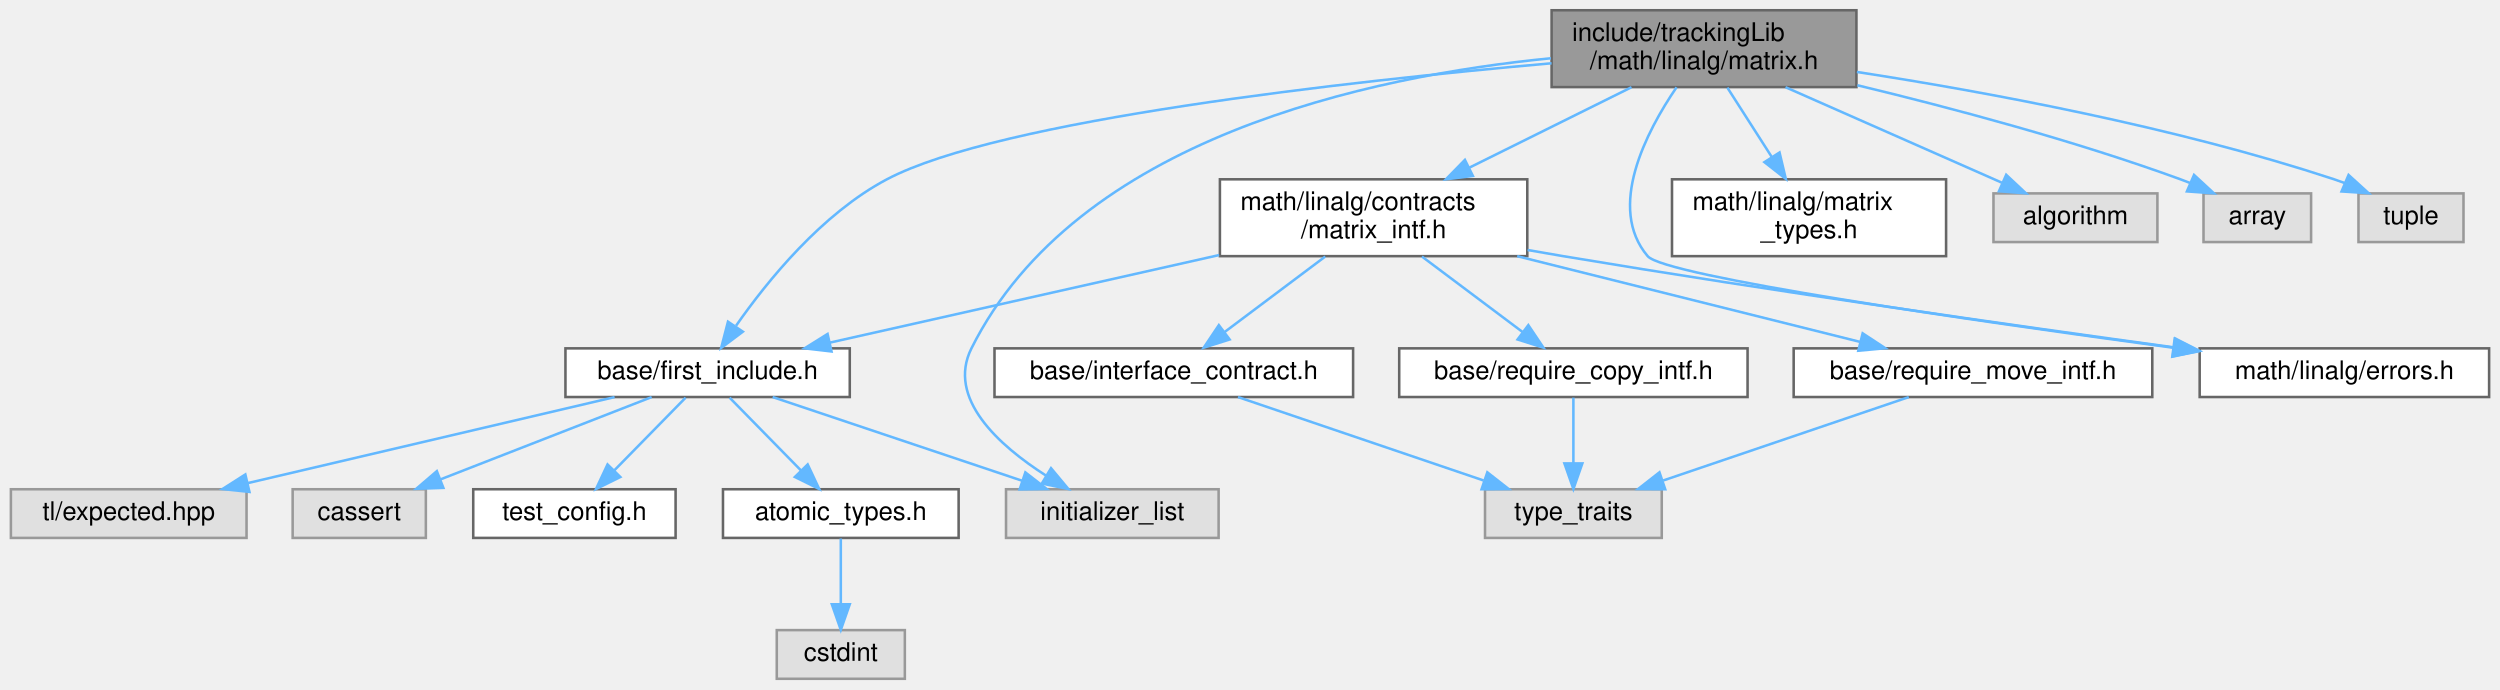
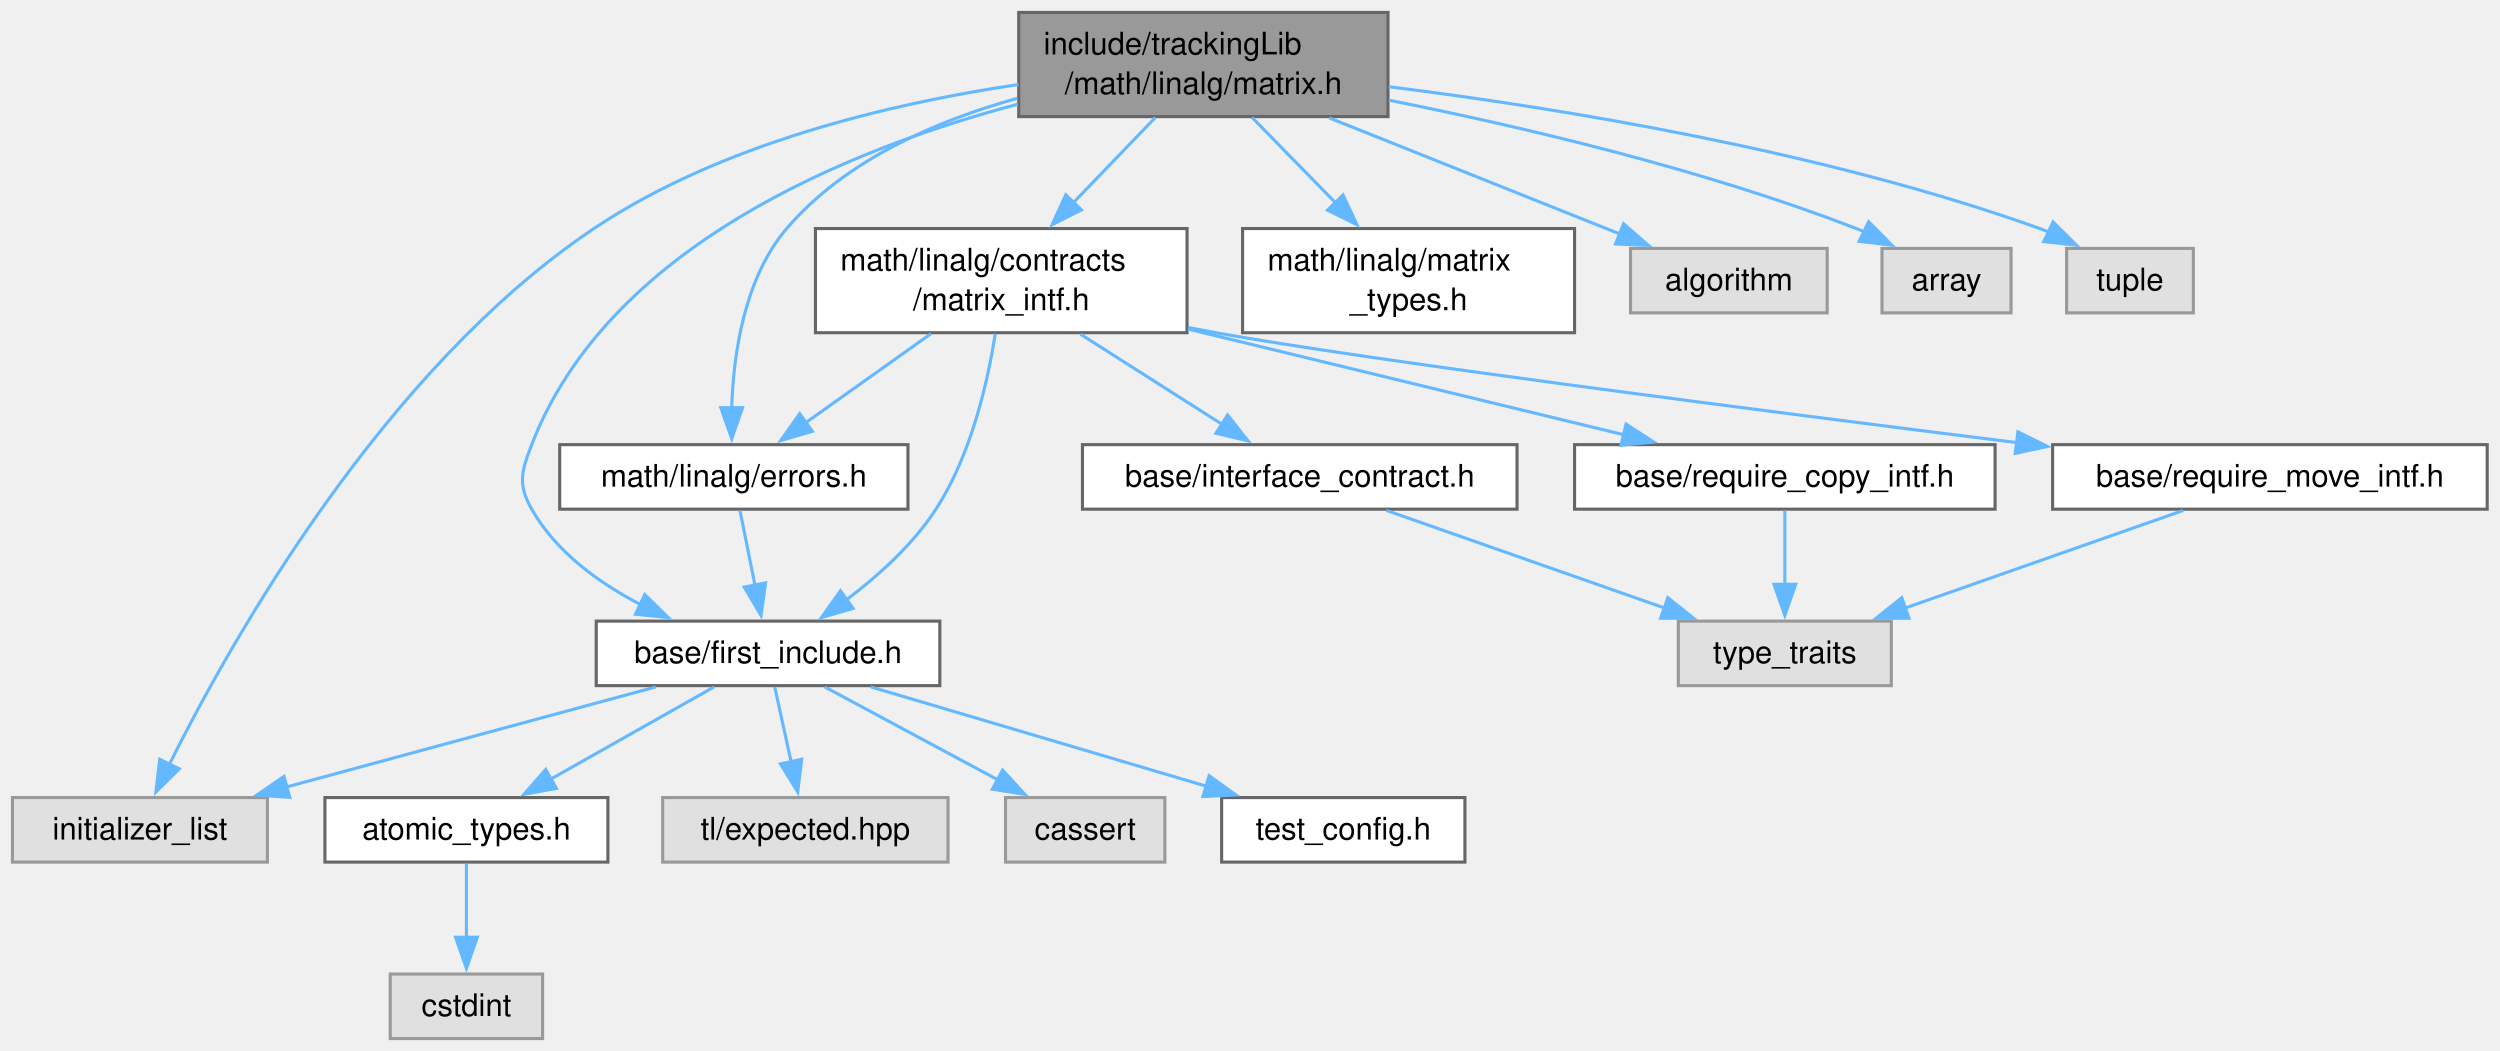
- <svg xmlns="http://www.w3.org/2000/svg" xmlns:xlink="http://www.w3.org/1999/xlink" width="976pt" height="269pt" viewBox="0.00 0.00 975.50 269.00">
-   <g id="graph0" class="graph" transform="scale(1 1) rotate(0) translate(4 265)">
+ <svg xmlns="http://www.w3.org/2000/svg" xmlns:xlink="http://www.w3.org/1999/xlink" width="804pt" height="338pt" viewBox="0.00 0.00 804.00 338.00">
+   <g id="graph0" class="graph" transform="scale(1 1) rotate(0) translate(4 334)">
    <g id="Node000001" class="node">
      <g id="a_Node000001">
        <a xlink:title=" ">
-           <polygon fill="#999999" stroke="#666666" points="720.5,-261 601.5,-261 601.5,-231 720.5,-231 720.5,-261" />
-           <text text-anchor="start" x="609.5" y="-249" font-family="Helvetica,sans-Serif" font-size="10.00">include/trackingLib</text>
-           <text text-anchor="middle" x="661" y="-238" font-family="Helvetica,sans-Serif" font-size="10.00">/math/linalg/matrix.h</text>
+           <polygon fill="#999999" stroke="#666666" points="442.38,-330 323.62,-330 323.62,-296.5 442.38,-296.5 442.38,-330" />
+           <text xml:space="preserve" text-anchor="start" x="331.62" y="-316.5" font-family="Helvetica,sans-Serif" font-size="10.00">include/trackingLib</text>
+           <text xml:space="preserve" text-anchor="middle" x="383" y="-303.75" font-family="Helvetica,sans-Serif" font-size="10.00">/math/linalg/matrix.h</text>
        </a>
      </g>
    </g>
    <g id="Node000002" class="node">
      <g id="a_Node000002">
        <a xlink:href="first__include_8h.html" target="_top" xlink:title=" ">
-           <polygon fill="white" stroke="#666666" points="327.5,-129 216.5,-129 216.5,-110 327.5,-110 327.5,-129" />
-           <text text-anchor="middle" x="272" y="-117" font-family="Helvetica,sans-Serif" font-size="10.00">base/first_include.h</text>
+           <polygon fill="white" stroke="#666666" points="298.25,-134.25 187.75,-134.25 187.75,-113.5 298.25,-113.5 298.25,-134.25" />
+           <text xml:space="preserve" text-anchor="middle" x="243" y="-120.75" font-family="Helvetica,sans-Serif" font-size="10.00">base/first_include.h</text>
        </a>
      </g>
    </g>
    <g id="edge1_Node000001_Node000002" class="edge">
      <g id="a_edge1_Node000001_Node000002">
        <a xlink:title=" ">
-           <path fill="none" stroke="#63b8ff" d="M601.48,-240.3C521.95,-233.25 385.93,-218.21 342,-195 316.58,-181.57 295.3,-155.3 283.1,-137.83" />
-           <polygon fill="#63b8ff" stroke="#63b8ff" points="285.76,-135.51 277.29,-129.16 279.95,-139.41 285.76,-135.51" />
+           <path fill="none" stroke="#63b8ff" d="M323.29,-300.49C268.25,-285.82 191.49,-254.49 167,-191 163.68,-182.4 162.45,-178.27 167,-170.25 174.74,-156.62 188.37,-146.65 201.98,-139.58" />
+           <polygon fill="#63b8ff" stroke="#63b8ff" points="203.36,-142.8 210.91,-135.38 200.37,-136.47 203.36,-142.8" />
        </a>
      </g>
    </g>
    <g id="Node000008" class="node">
      <g id="a_Node000008">
        <a xlink:title=" ">
-           <polygon fill="#e0e0e0" stroke="#999999" points="471.5,-74 388.5,-74 388.5,-55 471.5,-55 471.5,-74" />
-           <text text-anchor="middle" x="430" y="-62" font-family="Helvetica,sans-Serif" font-size="10.00">initializer_list</text>
-         </a>
-       </g>
-     </g>
-     <g id="edge21_Node000001_Node000008" class="edge">
-       <g id="a_edge21_Node000001_Node000008">
-         <a xlink:title=" ">
-           <path fill="none" stroke="#63b8ff" d="M601.21,-242.26C530.15,-235.25 416.04,-211.07 375,-129 365.26,-109.52 385.6,-91.16 404.24,-79.24" />
-           <polygon fill="#63b8ff" stroke="#63b8ff" points="406.07,-82.22 412.85,-74.08 402.47,-76.22 406.07,-82.22" />
+           <polygon fill="#e0e0e0" stroke="#999999" points="82,-77.5 0,-77.5 0,-56.75 82,-56.75 82,-77.5" />
+           <text xml:space="preserve" text-anchor="middle" x="41" y="-64" font-family="Helvetica,sans-Serif" font-size="10.00">initializer_list</text>
+         </a>
+       </g>
+     </g>
+     <g id="edge22_Node000001_Node000008" class="edge">
+       <g id="a_edge22_Node000001_Node000008">
+         <a xlink:title=" ">
+           <path fill="none" stroke="#63b8ff" d="M323.52,-306.82C282.33,-300.72 227.8,-287.81 187,-260.5 119.14,-215.07 70.02,-127.41 50.41,-88.08" />
+           <polygon fill="#63b8ff" stroke="#63b8ff" points="53.66,-86.75 46.14,-79.29 47.37,-89.81 53.66,-86.75" />
        </a>
      </g>
    </g>
    <g id="Node000009" class="node">
      <g id="a_Node000009">
        <a xlink:href="matrix__intf_8h.html" target="_top" xlink:title=" ">
-           <polygon fill="white" stroke="#666666" points="592,-195 472,-195 472,-165 592,-165 592,-195" />
-           <text text-anchor="start" x="480" y="-183" font-family="Helvetica,sans-Serif" font-size="10.00">math/linalg/contracts</text>
-           <text text-anchor="middle" x="532" y="-172" font-family="Helvetica,sans-Serif" font-size="10.00">/matrix_intf.h</text>
+           <polygon fill="white" stroke="#666666" points="377.75,-260.5 258.25,-260.5 258.25,-227 377.75,-227 377.75,-260.5" />
+           <text xml:space="preserve" text-anchor="start" x="266.25" y="-247" font-family="Helvetica,sans-Serif" font-size="10.00">math/linalg/contracts</text>
+           <text xml:space="preserve" text-anchor="middle" x="318" y="-234.25" font-family="Helvetica,sans-Serif" font-size="10.00">/matrix_intf.h</text>
        </a>
      </g>
    </g>
    <g id="edge8_Node000001_Node000009" class="edge">
      <g id="a_edge8_Node000001_Node000009">
        <a xlink:title=" ">
-           <path fill="none" stroke="#63b8ff" d="M632.69,-230.95C614.12,-221.74 589.64,-209.6 569.46,-199.59" />
-           <polygon fill="#63b8ff" stroke="#63b8ff" points="570.76,-196.32 560.24,-195.01 567.65,-202.59 570.76,-196.32" />
+           <path fill="none" stroke="#63b8ff" d="M367.6,-296.25C359.66,-288.02 349.83,-277.8 341.02,-268.65" />
+           <polygon fill="#63b8ff" stroke="#63b8ff" points="343.8,-266.5 334.34,-261.72 338.76,-271.35 343.8,-266.5" />
        </a>
      </g>
    </g>
    <g id="Node000014" class="node">
      <g id="a_Node000014">
        <a xlink:href="errors_8h.html" target="_top" xlink:title="Error types used throughout the math library.">
-           <polygon fill="white" stroke="#666666" points="967.5,-129 854.5,-129 854.5,-110 967.5,-110 967.5,-129" />
-           <text text-anchor="middle" x="911" y="-117" font-family="Helvetica,sans-Serif" font-size="10.00">math/linalg/errors.h</text>
-         </a>
-       </g>
-     </g>
-     <g id="edge17_Node000001_Node000014" class="edge">
-       <g id="a_edge17_Node000001_Node000014">
-         <a xlink:title=" ">
-           <path fill="none" stroke="#63b8ff" d="M650.27,-230.91C638.4,-213.5 622.96,-183.88 639,-165 645.64,-157.18 765.52,-139.86 843.9,-129.28" />
-           <polygon fill="#63b8ff" stroke="#63b8ff" points="844.74,-132.7 854.19,-127.9 843.81,-125.76 844.74,-132.7" />
+           <polygon fill="white" stroke="#666666" points="288,-191 176,-191 176,-170.25 288,-170.25 288,-191" />
+           <text xml:space="preserve" text-anchor="middle" x="232" y="-177.5" font-family="Helvetica,sans-Serif" font-size="10.00">math/linalg/errors.h</text>
+         </a>
+       </g>
+     </g>
+     <g id="edge18_Node000001_Node000014" class="edge">
+       <g id="a_edge18_Node000001_Node000014">
+         <a xlink:title=" ">
+           <path fill="none" stroke="#63b8ff" d="M323.13,-302.38C296.82,-295.07 267.72,-282.4 249,-260.5 235.37,-244.55 231.87,-220.28 231.31,-202.87" />
+           <polygon fill="#63b8ff" stroke="#63b8ff" points="234.81,-202.91 231.33,-192.9 227.81,-202.89 234.81,-202.91" />
        </a>
      </g>
    </g>
    <g id="Node000015" class="node">
      <g id="a_Node000015">
        <a xlink:href="matrix__types_8h.html" target="_top" xlink:title="Type definitions and enumerations for matrix operations.">
-           <polygon fill="white" stroke="#666666" points="755.5,-195 648.5,-195 648.5,-165 755.5,-165 755.5,-195" />
-           <text text-anchor="start" x="656.5" y="-183" font-family="Helvetica,sans-Serif" font-size="10.00">math/linalg/matrix</text>
-           <text text-anchor="middle" x="702" y="-172" font-family="Helvetica,sans-Serif" font-size="10.00">_types.h</text>
-         </a>
-       </g>
-     </g>
-     <g id="edge18_Node000001_Node000015" class="edge">
-       <g id="a_edge18_Node000001_Node000015">
-         <a xlink:title=" ">
-           <path fill="none" stroke="#63b8ff" d="M670.1,-230.8C675.2,-222.84 681.67,-212.74 687.45,-203.71" />
-           <polygon fill="#63b8ff" stroke="#63b8ff" points="690.48,-205.47 692.93,-195.16 684.58,-201.7 690.48,-205.47" />
+           <polygon fill="white" stroke="#666666" points="502.38,-260.5 395.62,-260.5 395.62,-227 502.38,-227 502.38,-260.5" />
+           <text xml:space="preserve" text-anchor="start" x="403.62" y="-247" font-family="Helvetica,sans-Serif" font-size="10.00">math/linalg/matrix</text>
+           <text xml:space="preserve" text-anchor="middle" x="449" y="-234.25" font-family="Helvetica,sans-Serif" font-size="10.00">_types.h</text>
+         </a>
+       </g>
+     </g>
+     <g id="edge19_Node000001_Node000015" class="edge">
+       <g id="a_edge19_Node000001_Node000015">
+         <a xlink:title=" ">
+           <path fill="none" stroke="#63b8ff" d="M398.64,-296.25C406.7,-288.02 416.68,-277.8 425.63,-268.65" />
+           <polygon fill="#63b8ff" stroke="#63b8ff" points="427.92,-271.31 432.41,-261.71 422.92,-266.42 427.92,-271.31" />
        </a>
      </g>
    </g>
    <g id="Node000016" class="node">
      <g id="a_Node000016">
        <a xlink:title=" ">
-           <polygon fill="#e0e0e0" stroke="#999999" points="838,-189.5 774,-189.5 774,-170.5 838,-170.5 838,-189.5" />
-           <text text-anchor="middle" x="806" y="-177.5" font-family="Helvetica,sans-Serif" font-size="10.00">algorithm</text>
-         </a>
-       </g>
-     </g>
-     <g id="edge19_Node000001_Node000016" class="edge">
-       <g id="a_edge19_Node000001_Node000016">
-         <a xlink:title=" ">
-           <path fill="none" stroke="#63b8ff" d="M692.82,-230.95C718.03,-219.83 752.93,-204.42 777.29,-193.67" />
-           <polygon fill="#63b8ff" stroke="#63b8ff" points="778.97,-196.76 786.7,-189.52 776.14,-190.35 778.97,-196.76" />
+           <polygon fill="#e0e0e0" stroke="#999999" points="583.62,-254.12 520.38,-254.12 520.38,-233.38 583.62,-233.38 583.62,-254.12" />
+           <text xml:space="preserve" text-anchor="middle" x="552" y="-240.62" font-family="Helvetica,sans-Serif" font-size="10.00">algorithm</text>
+         </a>
+       </g>
+     </g>
+     <g id="edge20_Node000001_Node000016" class="edge">
+       <g id="a_edge20_Node000001_Node000016">
+         <a xlink:title=" ">
+           <path fill="none" stroke="#63b8ff" d="M423.48,-296.08C451.97,-284.7 489.73,-269.62 516.94,-258.75" />
+           <polygon fill="#63b8ff" stroke="#63b8ff" points="518.14,-262.04 526.13,-255.08 515.55,-255.54 518.14,-262.04" />
        </a>
      </g>
    </g>
    <g id="Node000017" class="node">
      <g id="a_Node000017">
        <a xlink:title=" ">
-           <polygon fill="#e0e0e0" stroke="#999999" points="898,-189.5 856,-189.5 856,-170.5 898,-170.5 898,-189.5" />
-           <text text-anchor="middle" x="877" y="-177.5" font-family="Helvetica,sans-Serif" font-size="10.00">array</text>
-         </a>
-       </g>
-     </g>
-     <g id="edge20_Node000001_Node000017" class="edge">
-       <g id="a_edge20_Node000001_Node000017">
-         <a xlink:title=" ">
-           <path fill="none" stroke="#63b8ff" d="M720.87,-231.71C757.74,-222.84 805.69,-210.06 847,-195 848.21,-194.56 849.45,-194.08 850.69,-193.59" />
-           <polygon fill="#63b8ff" stroke="#63b8ff" points="852.3,-196.71 860.08,-189.52 849.52,-190.28 852.3,-196.71" />
+           <polygon fill="#e0e0e0" stroke="#999999" points="642.75,-254.12 601.25,-254.12 601.25,-233.38 642.75,-233.38 642.75,-254.12" />
+           <text xml:space="preserve" text-anchor="middle" x="622" y="-240.62" font-family="Helvetica,sans-Serif" font-size="10.00">array</text>
+         </a>
+       </g>
+     </g>
+     <g id="edge21_Node000001_Node000017" class="edge">
+       <g id="a_edge21_Node000001_Node000017">
+         <a xlink:title=" ">
+           <path fill="none" stroke="#63b8ff" d="M442.63,-301.79C485.36,-293.28 543.81,-279.56 593,-260.5 593.93,-260.14 594.88,-259.75 595.82,-259.35" />
+           <polygon fill="#63b8ff" stroke="#63b8ff" points="596.96,-262.68 604.43,-255.16 593.9,-256.39 596.96,-262.68" />
        </a>
      </g>
    </g>
    <g id="Node000018" class="node">
      <g id="a_Node000018">
        <a xlink:title=" ">
-           <polygon fill="#e0e0e0" stroke="#999999" points="957.5,-189.5 916.5,-189.5 916.5,-170.5 957.5,-170.5 957.5,-189.5" />
-           <text text-anchor="middle" x="937" y="-177.5" font-family="Helvetica,sans-Serif" font-size="10.00">tuple</text>
-         </a>
-       </g>
-     </g>
-     <g id="edge22_Node000001_Node000018" class="edge">
-       <g id="a_edge22_Node000001_Node000018">
-         <a xlink:title=" ">
-           <path fill="none" stroke="#63b8ff" d="M720.67,-236.91C771.13,-229.12 844.92,-215.48 907,-195 908.4,-194.54 909.82,-194.03 911.24,-193.49" />
-           <polygon fill="#63b8ff" stroke="#63b8ff" points="912.63,-196.7 920.47,-189.57 909.89,-190.26 912.63,-196.7" />
+           <polygon fill="#e0e0e0" stroke="#999999" points="701.38,-254.12 660.62,-254.12 660.62,-233.38 701.38,-233.38 701.38,-254.12" />
+           <text xml:space="preserve" text-anchor="middle" x="681" y="-240.62" font-family="Helvetica,sans-Serif" font-size="10.00">tuple</text>
+         </a>
+       </g>
+     </g>
+     <g id="edge23_Node000001_Node000018" class="edge">
+       <g id="a_edge23_Node000001_Node000018">
+         <a xlink:title=" ">
+           <path fill="none" stroke="#63b8ff" d="M442.63,-306.11C498.08,-299.16 582.38,-285.43 652,-260.5 652.97,-260.15 653.94,-259.78 654.92,-259.38" />
+           <polygon fill="#63b8ff" stroke="#63b8ff" points="656.27,-262.61 663.78,-255.15 653.25,-256.3 656.27,-262.61" />
        </a>
      </g>
    </g>
    <g id="Node000003" class="node">
      <g id="a_Node000003">
        <a xlink:href="test__config_8h.html" target="_top" xlink:title=" ">
-           <polygon fill="white" stroke="#666666" points="259.5,-74 180.5,-74 180.5,-55 259.5,-55 259.5,-74" />
-           <text text-anchor="middle" x="220" y="-62" font-family="Helvetica,sans-Serif" font-size="10.00">test_config.h</text>
+           <polygon fill="white" stroke="#666666" points="467.12,-77.5 388.88,-77.5 388.88,-56.75 467.12,-56.75 467.12,-77.5" />
+           <text xml:space="preserve" text-anchor="middle" x="428" y="-64" font-family="Helvetica,sans-Serif" font-size="10.00">test_config.h</text>
        </a>
      </g>
    </g>
    <g id="edge2_Node000002_Node000003" class="edge">
      <g id="a_edge2_Node000002_Node000003">
        <a xlink:title=" ">
-           <path fill="none" stroke="#63b8ff" d="M263.41,-109.75C255.84,-102.03 244.62,-90.6 235.49,-81.28" />
-           <polygon fill="#63b8ff" stroke="#63b8ff" points="237.93,-78.78 228.43,-74.09 232.93,-83.68 237.93,-78.78" />
+           <path fill="none" stroke="#63b8ff" d="M276.07,-113.09C306.23,-104.16 351.01,-90.91 384.15,-81.1" />
+           <polygon fill="#63b8ff" stroke="#63b8ff" points="384.85,-84.54 393.45,-78.35 382.87,-77.83 384.85,-84.54" />
        </a>
      </g>
    </g>
    <g id="Node000004" class="node">
      <g id="a_Node000004">
        <a xlink:href="atomic__types_8h.html" target="_top" xlink:title=" ">
-           <polygon fill="white" stroke="#666666" points="370,-74 278,-74 278,-55 370,-55 370,-74" />
-           <text text-anchor="middle" x="324" y="-62" font-family="Helvetica,sans-Serif" font-size="10.00">atomic_types.h</text>
+           <polygon fill="white" stroke="#666666" points="191.5,-77.5 100.5,-77.5 100.5,-56.75 191.5,-56.75 191.5,-77.5" />
+           <text xml:space="preserve" text-anchor="middle" x="146" y="-64" font-family="Helvetica,sans-Serif" font-size="10.00">atomic_types.h</text>
        </a>
      </g>
    </g>
    <g id="edge3_Node000002_Node000004" class="edge">
      <g id="a_edge3_Node000002_Node000004">
        <a xlink:title=" ">
-           <path fill="none" stroke="#63b8ff" d="M280.59,-109.75C288.16,-102.03 299.38,-90.6 308.51,-81.28" />
-           <polygon fill="#63b8ff" stroke="#63b8ff" points="311.07,-83.68 315.57,-74.09 306.07,-78.78 311.07,-83.68" />
+           <path fill="none" stroke="#63b8ff" d="M225.66,-113.09C211.04,-104.83 189.86,-92.88 173.02,-83.38" />
+           <polygon fill="#63b8ff" stroke="#63b8ff" points="174.94,-80.44 164.51,-78.57 171.5,-86.54 174.94,-80.44" />
        </a>
      </g>
    </g>
    <g id="Node000006" class="node">
      <g id="a_Node000006">
        <a xlink:title=" ">
-           <polygon fill="#e0e0e0" stroke="#999999" points="92,-74 0,-74 0,-55 92,-55 92,-74" />
-           <text text-anchor="middle" x="46" y="-62" font-family="Helvetica,sans-Serif" font-size="10.00">tl/expected.hpp</text>
+           <polygon fill="#e0e0e0" stroke="#999999" points="300.88,-77.5 209.12,-77.5 209.12,-56.75 300.88,-56.75 300.88,-77.5" />
+           <text xml:space="preserve" text-anchor="middle" x="255" y="-64" font-family="Helvetica,sans-Serif" font-size="10.00">tl/expected.hpp</text>
        </a>
      </g>
    </g>
    <g id="edge5_Node000002_Node000006" class="edge">
      <g id="a_edge5_Node000002_Node000006">
        <a xlink:title=" ">
-           <path fill="none" stroke="#63b8ff" d="M235.69,-109.98C196.76,-100.86 134.84,-86.33 92.4,-76.38" />
-           <polygon fill="#63b8ff" stroke="#63b8ff" points="93.13,-72.96 82.6,-74.08 91.53,-79.77 93.13,-72.96" />
+           <path fill="none" stroke="#63b8ff" d="M245.15,-113.09C246.61,-106.39 248.61,-97.26 250.43,-88.98" />
+           <polygon fill="#63b8ff" stroke="#63b8ff" points="253.83,-89.82 252.55,-79.31 246.99,-88.33 253.83,-89.82" />
        </a>
      </g>
    </g>
    <g id="Node000007" class="node">
      <g id="a_Node000007">
        <a xlink:title=" ">
-           <polygon fill="#e0e0e0" stroke="#999999" points="162,-74 110,-74 110,-55 162,-55 162,-74" />
-           <text text-anchor="middle" x="136" y="-62" font-family="Helvetica,sans-Serif" font-size="10.00">cassert</text>
+           <polygon fill="#e0e0e0" stroke="#999999" points="370.62,-77.5 319.38,-77.5 319.38,-56.75 370.62,-56.75 370.62,-77.5" />
+           <text xml:space="preserve" text-anchor="middle" x="345" y="-64" font-family="Helvetica,sans-Serif" font-size="10.00">cassert</text>
        </a>
      </g>
    </g>
    <g id="edge6_Node000002_Node000007" class="edge">
      <g id="a_edge6_Node000002_Node000007">
        <a xlink:title=" ">
-           <path fill="none" stroke="#63b8ff" d="M250.15,-109.98C227.88,-101.3 193.1,-87.75 167.78,-77.88" />
-           <polygon fill="#63b8ff" stroke="#63b8ff" points="168.84,-74.54 158.25,-74.17 166.29,-81.06 168.84,-74.54" />
+           <path fill="none" stroke="#63b8ff" d="M261.24,-113.09C276.68,-104.8 299.09,-92.77 316.84,-83.24" />
+           <polygon fill="#63b8ff" stroke="#63b8ff" points="318.43,-86.36 325.59,-78.54 315.12,-80.19 318.43,-86.36" />
        </a>
      </g>
    </g>
    <g id="edge7_Node000002_Node000008" class="edge">
      <g id="a_edge7_Node000002_Node000008">
        <a xlink:title=" ">
-           <path fill="none" stroke="#63b8ff" d="M297.39,-109.98C323.8,-101.13 365.35,-87.19 394.89,-77.28" />
-           <polygon fill="#63b8ff" stroke="#63b8ff" points="396.05,-80.58 404.42,-74.08 393.82,-73.94 396.05,-80.58" />
+           <path fill="none" stroke="#63b8ff" d="M206.89,-113.09C173.67,-104.08 124.21,-90.68 87.94,-80.85" />
+           <polygon fill="#63b8ff" stroke="#63b8ff" points="89.17,-77.55 78.6,-78.32 87.34,-84.31 89.17,-77.55" />
        </a>
      </g>
    </g>
    <g id="Node000005" class="node">
      <g id="a_Node000005">
        <a xlink:title=" ">
-           <polygon fill="#e0e0e0" stroke="#999999" points="349,-19 299,-19 299,0 349,0 349,-19" />
-           <text text-anchor="middle" x="324" y="-7" font-family="Helvetica,sans-Serif" font-size="10.00">cstdint</text>
+           <polygon fill="#e0e0e0" stroke="#999999" points="170.5,-20.75 121.5,-20.75 121.5,0 170.5,0 170.5,-20.75" />
+           <text xml:space="preserve" text-anchor="middle" x="146" y="-7.25" font-family="Helvetica,sans-Serif" font-size="10.00">cstdint</text>
        </a>
      </g>
    </g>
    <g id="edge4_Node000004_Node000005" class="edge">
      <g id="a_edge4_Node000004_Node000005">
        <a xlink:title=" ">
-           <path fill="none" stroke="#63b8ff" d="M324,-54.75C324,-47.8 324,-37.85 324,-29.13" />
-           <polygon fill="#63b8ff" stroke="#63b8ff" points="327.5,-29.09 324,-19.09 320.5,-29.09 327.5,-29.09" />
+           <path fill="none" stroke="#63b8ff" d="M146,-56.34C146,-49.72 146,-40.72 146,-32.52" />
+           <polygon fill="#63b8ff" stroke="#63b8ff" points="149.5,-32.59 146,-22.59 142.5,-32.59 149.5,-32.59" />
        </a>
      </g>
    </g>
    <g id="edge9_Node000009_Node000002" class="edge">
      <g id="a_edge9_Node000009_Node000002">
        <a xlink:title=" ">
-           <path fill="none" stroke="#63b8ff" d="M471.7,-165.43C425.45,-155.03 362.5,-140.86 319.72,-131.24" />
-           <polygon fill="#63b8ff" stroke="#63b8ff" points="320.37,-127.79 309.84,-129.01 318.83,-134.62 320.37,-127.79" />
+           <path fill="none" stroke="#63b8ff" d="M316.09,-226.64C313.65,-211.15 308.29,-187.6 297,-170.25 289.61,-158.89 278.52,-148.88 268.31,-141.17" />
+           <polygon fill="#63b8ff" stroke="#63b8ff" points="270.35,-138.32 260.17,-135.39 266.3,-144.03 270.35,-138.32" />
        </a>
      </g>
    </g>
    <g id="Node000010" class="node">
      <g id="a_Node000010">
        <a xlink:href="interface__contract_8h.html" target="_top" xlink:title=" ">
-           <polygon fill="white" stroke="#666666" points="524,-129 384,-129 384,-110 524,-110 524,-129" />
-           <text text-anchor="middle" x="454" y="-117" font-family="Helvetica,sans-Serif" font-size="10.00">base/interface_contract.h</text>
+           <polygon fill="white" stroke="#666666" points="483.88,-191 344.12,-191 344.12,-170.25 483.88,-170.25 483.88,-191" />
+           <text xml:space="preserve" text-anchor="middle" x="414" y="-177.5" font-family="Helvetica,sans-Serif" font-size="10.00">base/interface_contract.h</text>
        </a>
      </g>
    </g>
    <g id="edge10_Node000009_Node000010" class="edge">
      <g id="a_edge10_Node000009_Node000010">
        <a xlink:title=" ">
-           <path fill="none" stroke="#63b8ff" d="M513.12,-164.84C501.22,-155.91 485.88,-144.41 473.8,-135.35" />
-           <polygon fill="#63b8ff" stroke="#63b8ff" points="475.79,-132.47 465.69,-129.27 471.59,-138.07 475.79,-132.47" />
+           <path fill="none" stroke="#63b8ff" d="M343.47,-226.53C357.6,-217.54 375.09,-206.4 389.12,-197.47" />
+           <polygon fill="#63b8ff" stroke="#63b8ff" points="390.79,-200.55 397.35,-192.23 387.03,-194.65 390.79,-200.55" />
        </a>
      </g>
    </g>
    <g id="Node000012" class="node">
      <g id="a_Node000012">
        <a xlink:href="require__copy__intf_8h.html" target="_top" xlink:title=" ">
-           <polygon fill="white" stroke="#666666" points="678,-129 542,-129 542,-110 678,-110 678,-129" />
-           <text text-anchor="middle" x="610" y="-117" font-family="Helvetica,sans-Serif" font-size="10.00">base/require_copy_intf.h</text>
+           <polygon fill="white" stroke="#666666" points="637.62,-191 502.38,-191 502.38,-170.25 637.62,-170.25 637.62,-191" />
+           <text xml:space="preserve" text-anchor="middle" x="570" y="-177.5" font-family="Helvetica,sans-Serif" font-size="10.00">base/require_copy_intf.h</text>
        </a>
      </g>
    </g>
    <g id="edge12_Node000009_Node000012" class="edge">
      <g id="a_edge12_Node000009_Node000012">
        <a xlink:title=" ">
-           <path fill="none" stroke="#63b8ff" d="M550.88,-164.84C562.78,-155.91 578.12,-144.41 590.2,-135.35" />
-           <polygon fill="#63b8ff" stroke="#63b8ff" points="592.41,-138.07 598.31,-129.27 588.21,-132.47 592.41,-138.07" />
+           <path fill="none" stroke="#63b8ff" d="M378.04,-228.19C420.76,-217.83 477.55,-204.05 518.27,-194.17" />
+           <polygon fill="#63b8ff" stroke="#63b8ff" points="518.94,-197.61 527.83,-191.85 517.28,-190.81 518.94,-197.61" />
        </a>
      </g>
    </g>
    <g id="Node000013" class="node">
      <g id="a_Node000013">
        <a xlink:href="require__move__intf_8h.html" target="_top" xlink:title=" ">
-           <polygon fill="white" stroke="#666666" points="836,-129 696,-129 696,-110 836,-110 836,-129" />
-           <text text-anchor="middle" x="766" y="-117" font-family="Helvetica,sans-Serif" font-size="10.00">base/require_move_intf.h</text>
+           <polygon fill="white" stroke="#666666" points="795.88,-191 656.12,-191 656.12,-170.25 795.88,-170.25 795.88,-191" />
+           <text xml:space="preserve" text-anchor="middle" x="726" y="-177.5" font-family="Helvetica,sans-Serif" font-size="10.00">base/require_move_intf.h</text>
        </a>
      </g>
    </g>
    <g id="edge14_Node000009_Node000013" class="edge">
      <g id="a_edge14_Node000009_Node000013">
        <a xlink:title=" ">
-           <path fill="none" stroke="#63b8ff" d="M588.05,-164.99C629.13,-154.72 684.12,-140.97 722.05,-131.49" />
-           <polygon fill="#63b8ff" stroke="#63b8ff" points="722.93,-134.87 731.79,-129.05 721.24,-128.08 722.93,-134.87" />
+           <path fill="none" stroke="#63b8ff" d="M378.14,-228.68C381.13,-228.09 384.1,-227.52 387,-227 434.9,-218.35 560.51,-202.16 644.63,-191.65" />
+           <polygon fill="#63b8ff" stroke="#63b8ff" points="644.96,-195.13 654.45,-190.42 644.1,-188.19 644.96,-195.13" />
        </a>
      </g>
    </g>
    <g id="edge16_Node000009_Node000014" class="edge">
      <g id="a_edge16_Node000009_Node000014">
        <a xlink:title=" ">
-           <path fill="none" stroke="#63b8ff" d="M592.14,-167.4C596.82,-166.57 601.49,-165.76 606,-165 687.86,-151.29 782.5,-137.86 844.37,-129.4" />
-           <polygon fill="#63b8ff" stroke="#63b8ff" points="844.96,-132.85 854.39,-128.03 844.01,-125.92 844.96,-132.85" />
+           <path fill="none" stroke="#63b8ff" d="M295.4,-226.69C283,-217.87 267.64,-206.95 255.14,-198.07" />
+           <polygon fill="#63b8ff" stroke="#63b8ff" points="257.26,-195.28 247.08,-192.34 253.2,-200.99 257.26,-195.28" />
        </a>
      </g>
    </g>
    <g id="Node000011" class="node">
      <g id="a_Node000011">
        <a xlink:title=" ">
-           <polygon fill="#e0e0e0" stroke="#999999" points="644.5,-74 575.5,-74 575.5,-55 644.5,-55 644.5,-74" />
-           <text text-anchor="middle" x="610" y="-62" font-family="Helvetica,sans-Serif" font-size="10.00">type_traits</text>
+           <polygon fill="#e0e0e0" stroke="#999999" points="604.25,-134.25 535.75,-134.25 535.75,-113.5 604.25,-113.5 604.25,-134.25" />
+           <text xml:space="preserve" text-anchor="middle" x="570" y="-120.75" font-family="Helvetica,sans-Serif" font-size="10.00">type_traits</text>
        </a>
      </g>
    </g>
    <g id="edge11_Node000010_Node000011" class="edge">
      <g id="a_edge11_Node000010_Node000011">
        <a xlink:title=" ">
-           <path fill="none" stroke="#63b8ff" d="M479.06,-109.98C505.03,-101.16 545.81,-87.31 574.96,-77.41" />
-           <polygon fill="#63b8ff" stroke="#63b8ff" points="576.4,-80.61 584.74,-74.08 574.15,-73.99 576.4,-80.61" />
+           <path fill="none" stroke="#63b8ff" d="M441.89,-169.84C466.88,-161.07 503.77,-148.12 531.56,-138.37" />
+           <polygon fill="#63b8ff" stroke="#63b8ff" points="532.38,-141.79 540.66,-135.17 530.07,-135.18 532.38,-141.79" />
        </a>
      </g>
    </g>
    <g id="edge13_Node000012_Node000011" class="edge">
      <g id="a_edge13_Node000012_Node000011">
        <a xlink:title=" ">
-           <path fill="none" stroke="#63b8ff" d="M610,-109.75C610,-102.8 610,-92.85 610,-84.13" />
-           <polygon fill="#63b8ff" stroke="#63b8ff" points="613.5,-84.09 610,-74.09 606.5,-84.09 613.5,-84.09" />
+           <path fill="none" stroke="#63b8ff" d="M570,-169.84C570,-163.22 570,-154.22 570,-146.02" />
+           <polygon fill="#63b8ff" stroke="#63b8ff" points="573.5,-146.09 570,-136.09 566.5,-146.09 573.5,-146.09" />
        </a>
      </g>
    </g>
    <g id="edge15_Node000013_Node000011" class="edge">
      <g id="a_edge15_Node000013_Node000011">
        <a xlink:title=" ">
-           <path fill="none" stroke="#63b8ff" d="M740.94,-109.98C714.97,-101.16 674.19,-87.31 645.04,-77.41" />
-           <polygon fill="#63b8ff" stroke="#63b8ff" points="645.85,-73.99 635.26,-74.08 643.6,-80.61 645.85,-73.99" />
+           <path fill="none" stroke="#63b8ff" d="M698.11,-169.84C673.12,-161.07 636.23,-148.12 608.44,-138.37" />
+           <polygon fill="#63b8ff" stroke="#63b8ff" points="609.93,-135.18 599.34,-135.17 607.62,-141.79 609.93,-135.18" />
+         </a>
+       </g>
+     </g>
+     <g id="edge17_Node000014_Node000002" class="edge">
+       <g id="a_edge17_Node000014_Node000002">
+         <a xlink:title=" ">
+           <path fill="none" stroke="#63b8ff" d="M233.97,-169.84C235.31,-163.14 237.15,-154.01 238.81,-145.73" />
+           <polygon fill="#63b8ff" stroke="#63b8ff" points="242.21,-146.56 240.75,-136.06 235.35,-145.18 242.21,-146.56" />
        </a>
      </g>
    </g>
  </g>
</svg>
